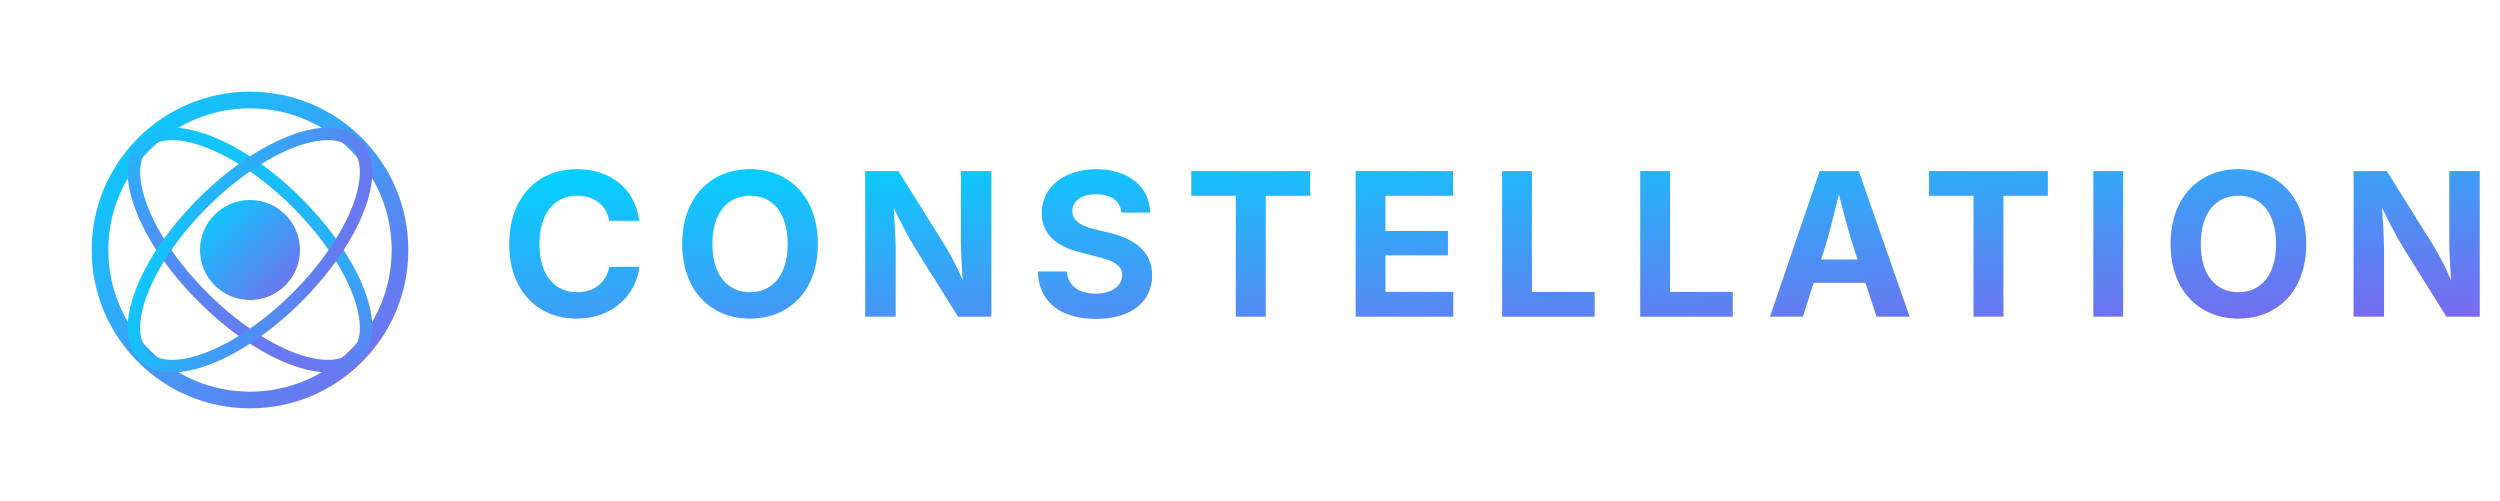
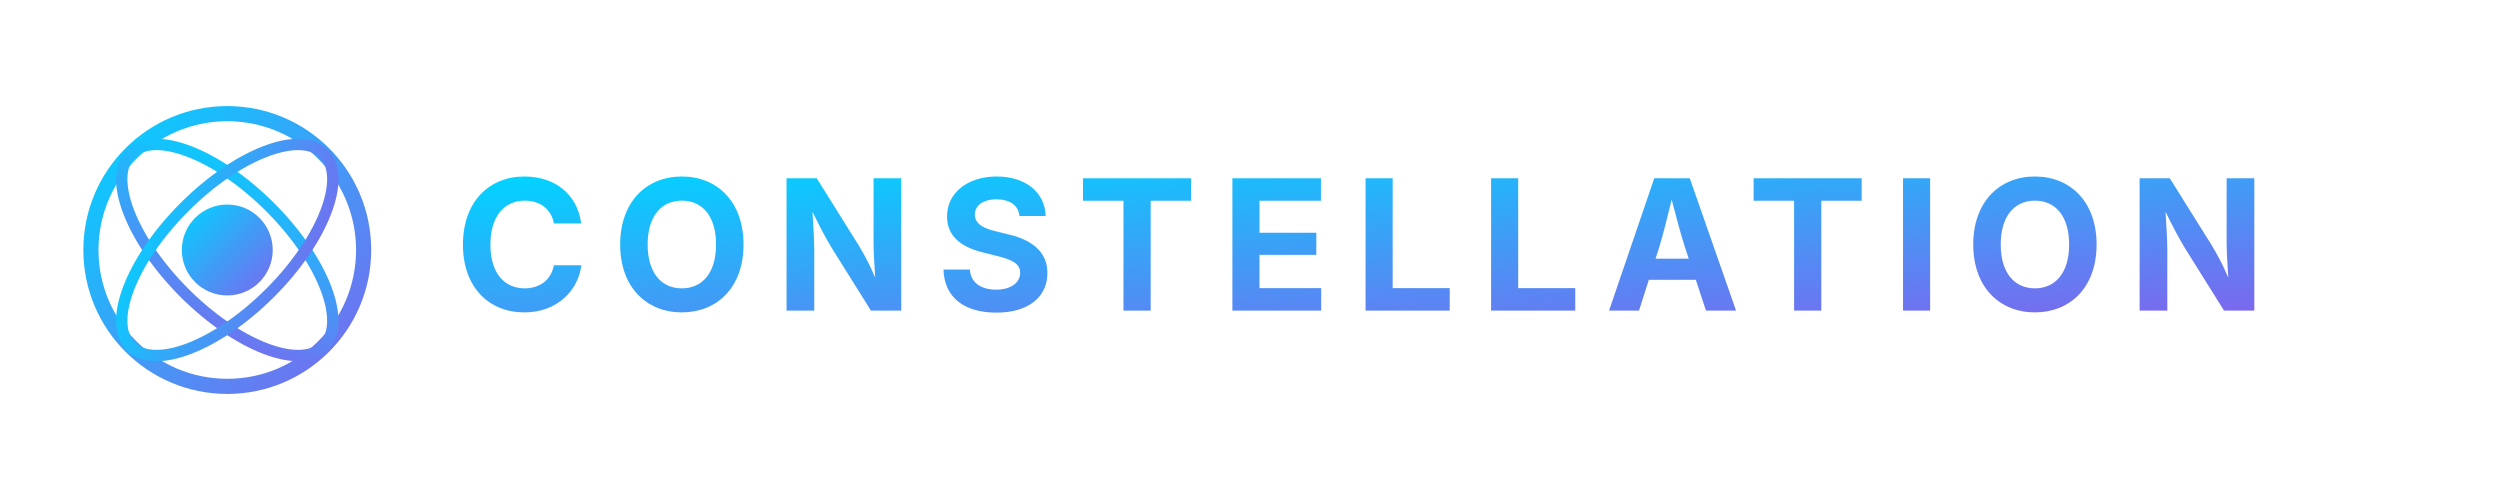
- <svg xmlns="http://www.w3.org/2000/svg" width="300" height="60" viewBox="0 0 300 60" fill="none">
+ <svg xmlns="http://www.w3.org/2000/svg" width="300" height="60" viewBox="0 0 330 60" fill="none">
  <g transform="translate(10, 10)">
    <circle cx="20" cy="20" r="18" stroke="url(#full-gradient)" stroke-width="2" fill="none" />
    <circle cx="20" cy="20" r="6" fill="url(#full-gradient)" />
    <ellipse cx="20" cy="20" rx="18" ry="8" stroke="url(#full-gradient)" stroke-width="1.5" fill="none" transform="rotate(45 20 20)" />
    <ellipse cx="20" cy="20" rx="18" ry="8" stroke="url(#full-gradient)" stroke-width="1.5" fill="none" transform="rotate(-45 20 20)" />
  </g>
  <text x="60" y="38" font-family="Inter, SF Pro Display, -apple-system, sans-serif" font-size="24" font-weight="700" letter-spacing="3" fill="url(#full-gradient)">CONSTELLATION</text>
  <defs>
    <linearGradient id="full-gradient" x1="0%" y1="0%" x2="100%" y2="100%">
      <stop offset="0%" style="stop-color:#00d4ff;stop-opacity:1" />
      <stop offset="100%" style="stop-color:#7b68ee;stop-opacity:1" />
    </linearGradient>
  </defs>
</svg>
